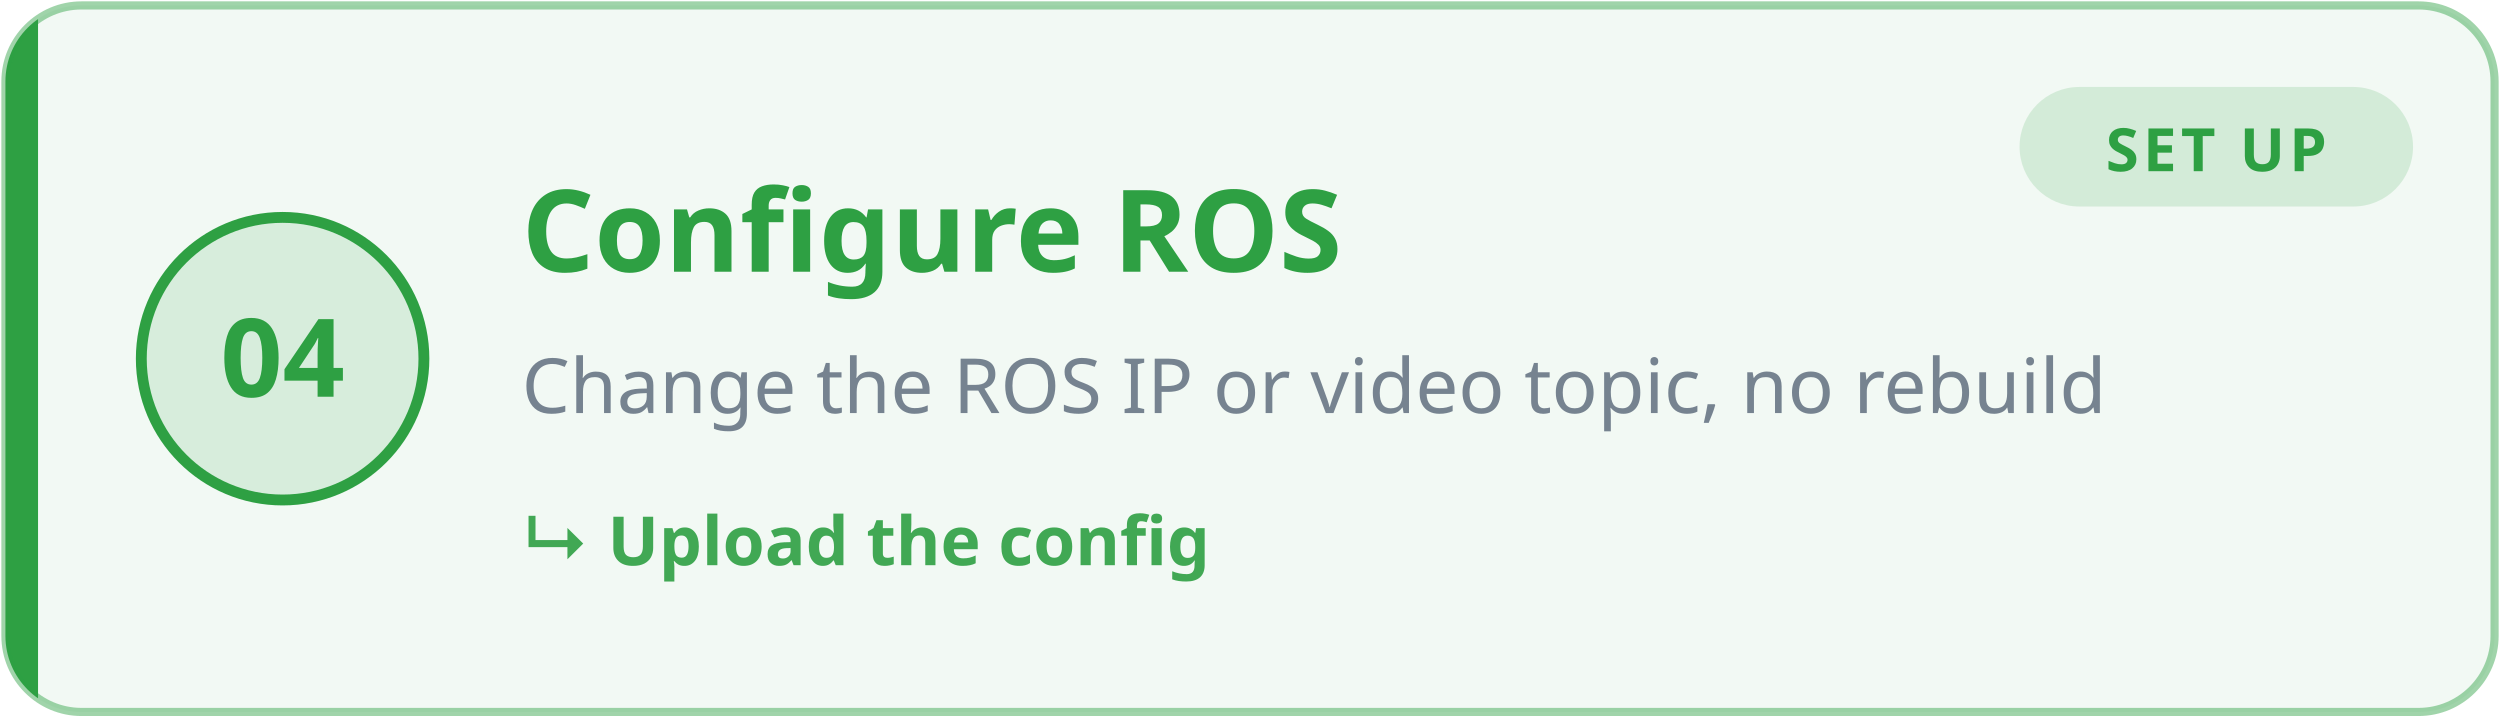
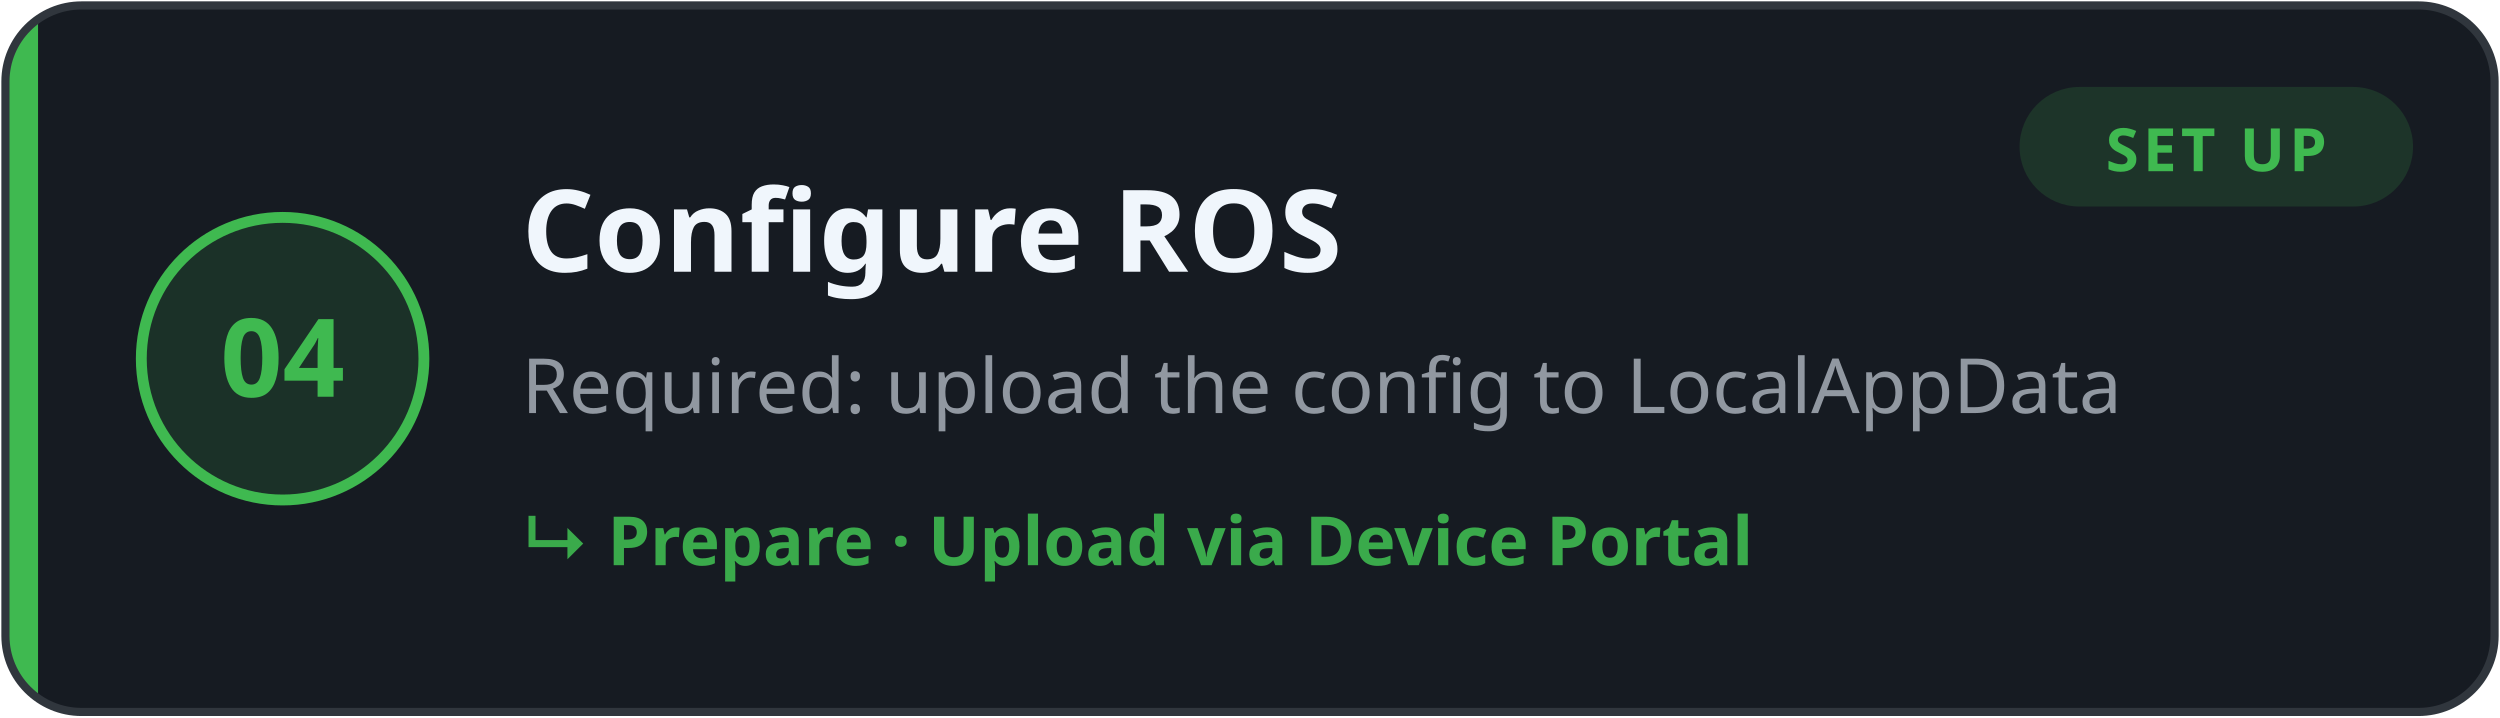
<svg xmlns="http://www.w3.org/2000/svg" width="460" height="132" viewBox="0 0 460 132">
  <defs>
    <clipPath id="card">
      <rect x="1" y="1" width="458" height="130" rx="14" />
    </clipPath>
  </defs>
-   <rect x="1" y="1" width="458" height="130" rx="14" fill="#2ea043" fill-opacity="0.06" />
-   <rect x="0" y="0" width="7" height="132" fill="#2ea043" clip-path="url(#card)" />
-   <rect x="1" y="1" width="458" height="130" rx="14" fill="none" stroke="#2ea043" stroke-opacity="0.45" stroke-width="1.5" />
-   <circle cx="52" cy="66" r="26" fill="#2ea043" fill-opacity="0.14" stroke="#2ea043" stroke-width="2" />
-   <text x="52" y="73" text-anchor="middle" font-family="-apple-system, BlinkMacSystemFont, 'Segoe UI', 'Noto Sans', Helvetica, Arial, sans-serif" font-size="20" font-weight="700" fill="#2ea043">04</text>
-   <rect x="371.6" y="16" width="72.4" height="22" rx="11" fill="#2ea043" fill-opacity="0.16" />
-   <text x="407.8" y="31.5" text-anchor="middle" font-family="-apple-system, BlinkMacSystemFont, 'Segoe UI', 'Noto Sans', Helvetica, Arial, sans-serif" font-size="11" font-weight="700" letter-spacing="0.8" fill="#2ea043">SET UP</text>
-   <text x="96" y="50" font-family="-apple-system, BlinkMacSystemFont, 'Segoe UI', 'Noto Sans', Helvetica, Arial, sans-serif" font-size="21" font-weight="700" fill="#2ea043">Configure ROS</text>
-   <text x="96" y="76" font-family="-apple-system, BlinkMacSystemFont, 'Segoe UI', 'Noto Sans', Helvetica, Arial, sans-serif" font-size="14" fill="#768390">Change the ROS IP or video topic, no rebuild</text>
-   <text x="96" y="104" font-family="-apple-system, BlinkMacSystemFont, 'Segoe UI', 'Noto Sans', Helvetica, Arial, sans-serif" font-size="12.5" font-weight="600" fill="#2ea043" fill-opacity="0.9">↳ Upload the config</text>
+   <rect x="1" y="1" width="458" height="130" rx="14" fill="#161b22" />
+   <rect x="0" y="0" width="7" height="132" fill="#3fb950" clip-path="url(#card)" />
+   <rect x="1" y="1" width="458" height="130" rx="14" fill="none" stroke="#30363d" stroke-width="1.5" />
+   <circle cx="52" cy="66" r="26" fill="#3fb950" fill-opacity="0.14" stroke="#3fb950" stroke-width="2" />
+   <text x="52" y="73" text-anchor="middle" font-family="-apple-system, BlinkMacSystemFont, 'Segoe UI', 'Noto Sans', Helvetica, Arial, sans-serif" font-size="20" font-weight="700" fill="#3fb950">04</text>
+   <rect x="371.6" y="16" width="72.4" height="22" rx="11" fill="#3fb950" fill-opacity="0.16" />
+   <text x="407.8" y="31.5" text-anchor="middle" font-family="-apple-system, BlinkMacSystemFont, 'Segoe UI', 'Noto Sans', Helvetica, Arial, sans-serif" font-size="11" font-weight="700" letter-spacing="0.8" fill="#3fb950">SET UP</text>
+   <text x="96" y="50" font-family="-apple-system, BlinkMacSystemFont, 'Segoe UI', 'Noto Sans', Helvetica, Arial, sans-serif" font-size="21" font-weight="700" fill="#f0f6fc">Configure ROS</text>
+   <text x="96" y="76" font-family="-apple-system, BlinkMacSystemFont, 'Segoe UI', 'Noto Sans', Helvetica, Arial, sans-serif" font-size="14" fill="#9198a1">Required: upload the config to LocalAppData</text>
+   <text x="96" y="104" font-family="-apple-system, BlinkMacSystemFont, 'Segoe UI', 'Noto Sans', Helvetica, Arial, sans-serif" font-size="12.5" font-weight="600" fill="#3fb950" fill-opacity="0.9">↳ Prepare · Upload via Device Portal</text>
</svg>
